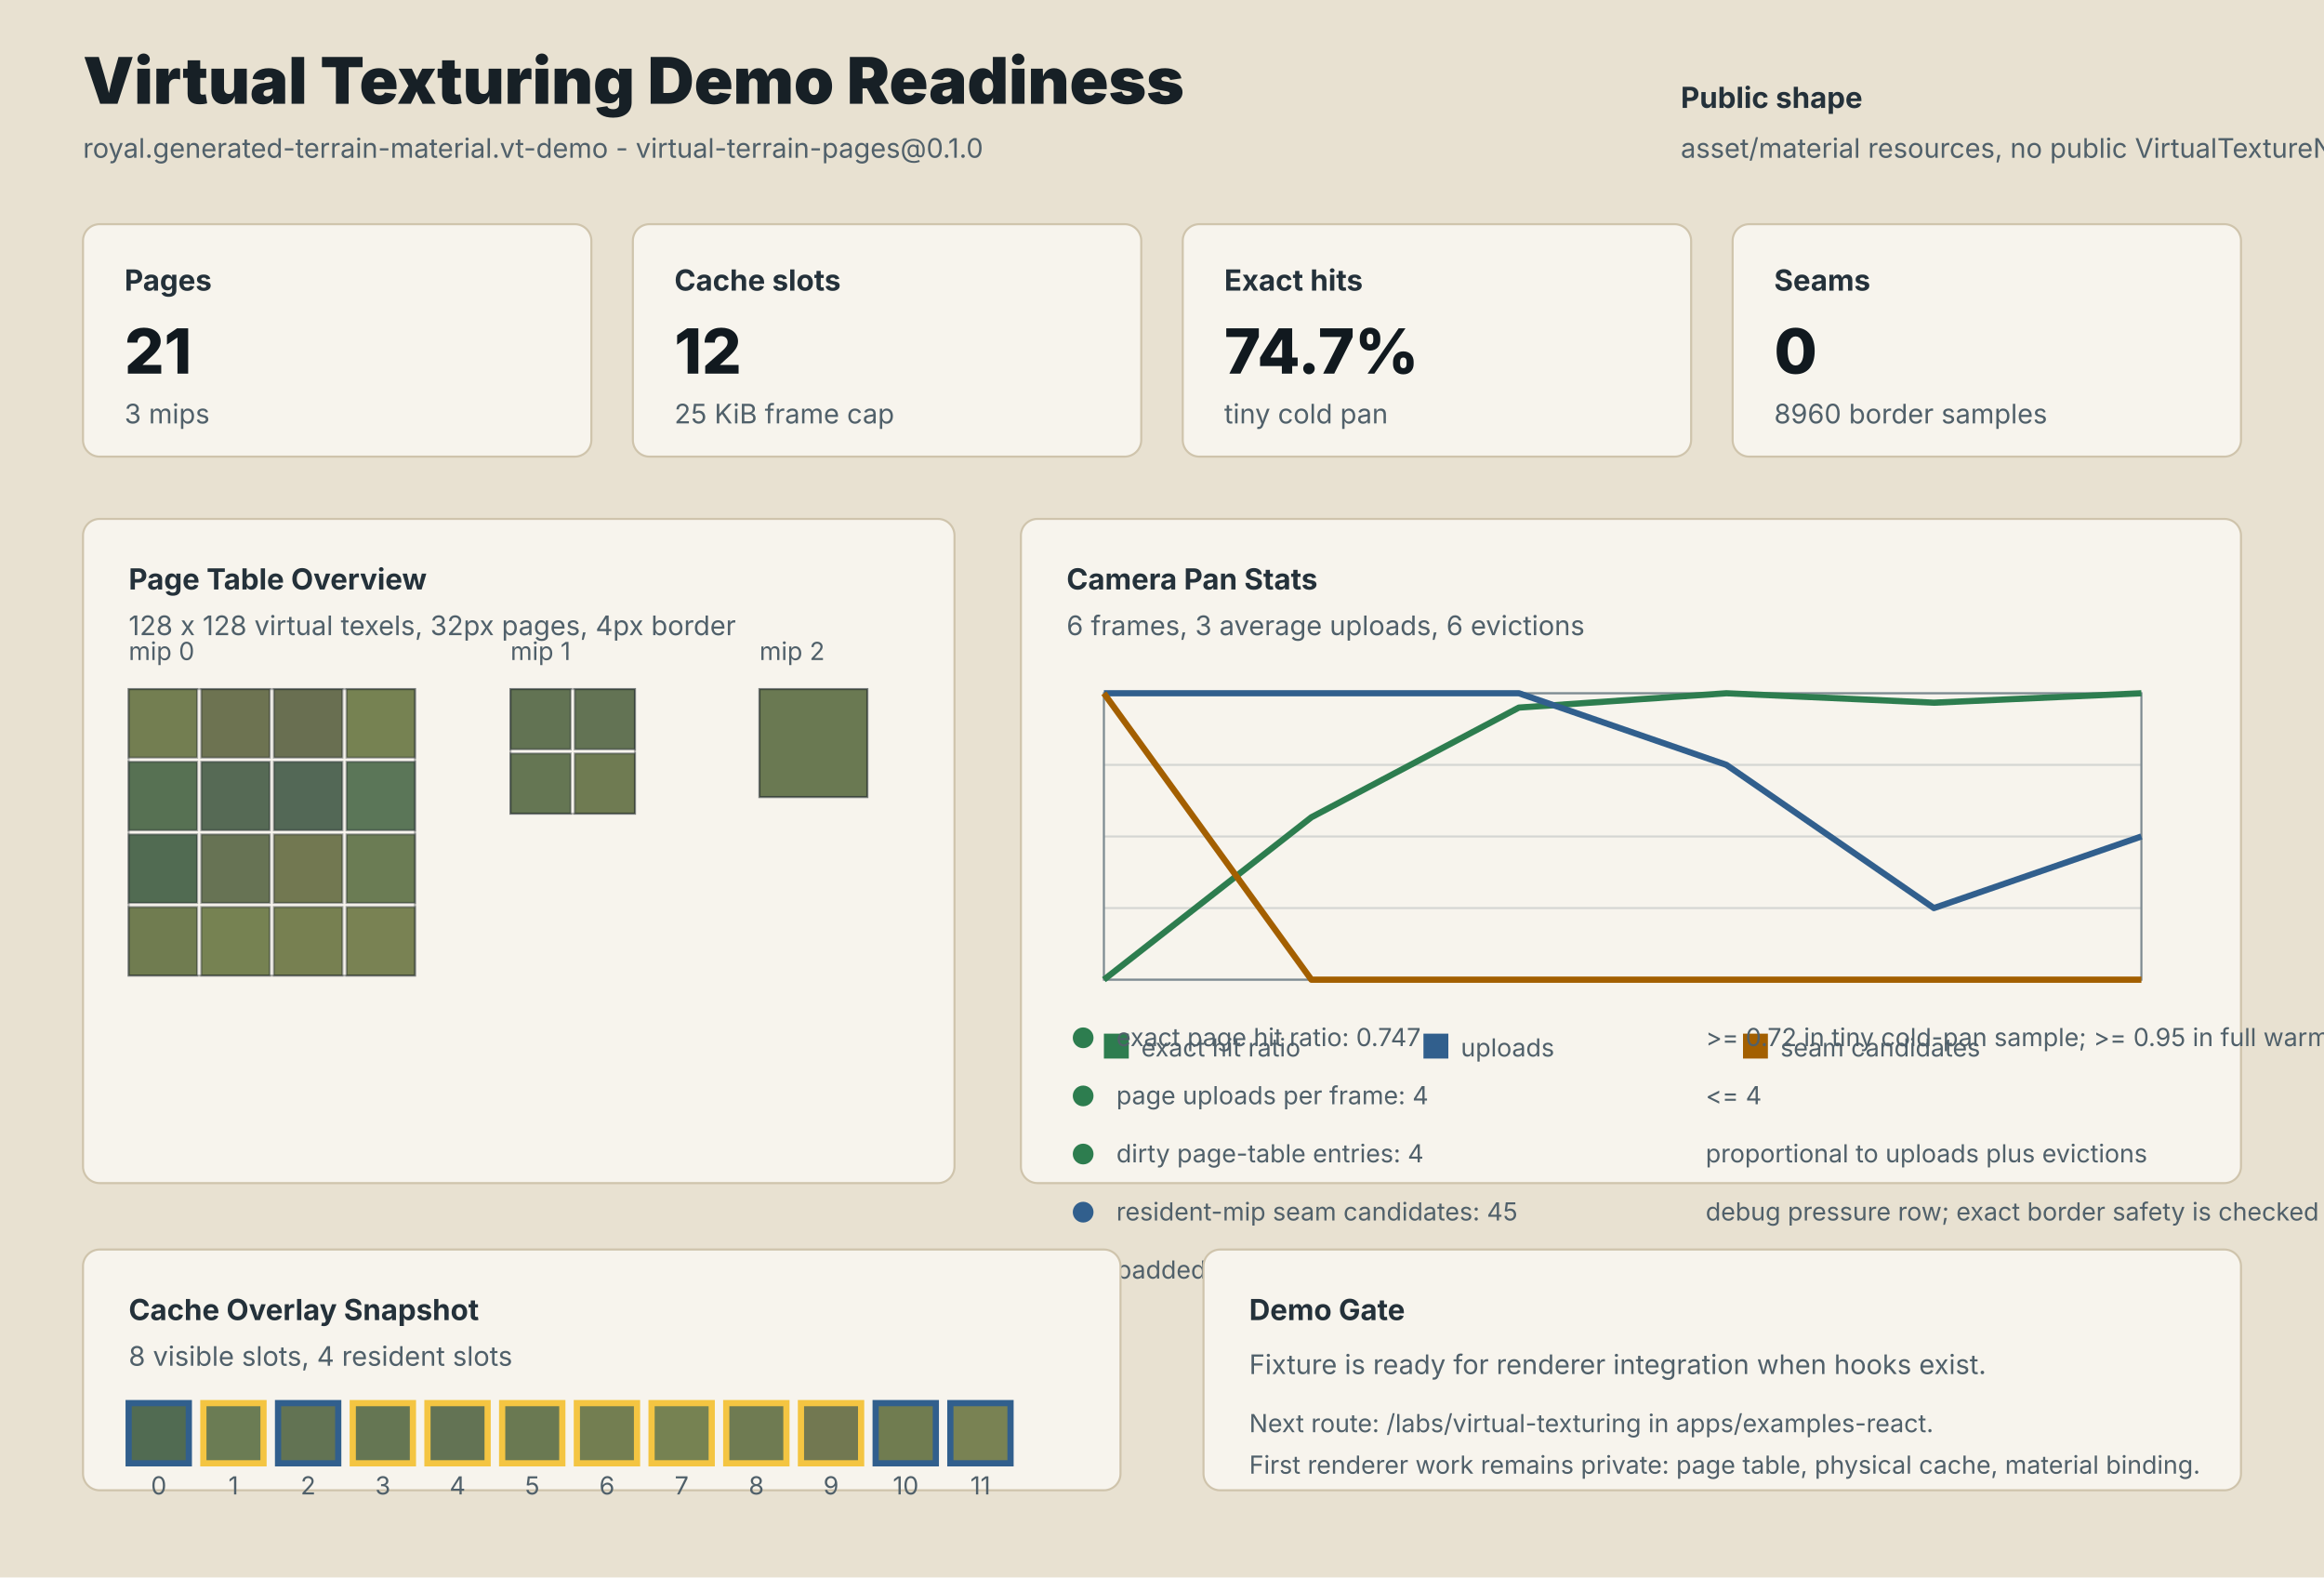
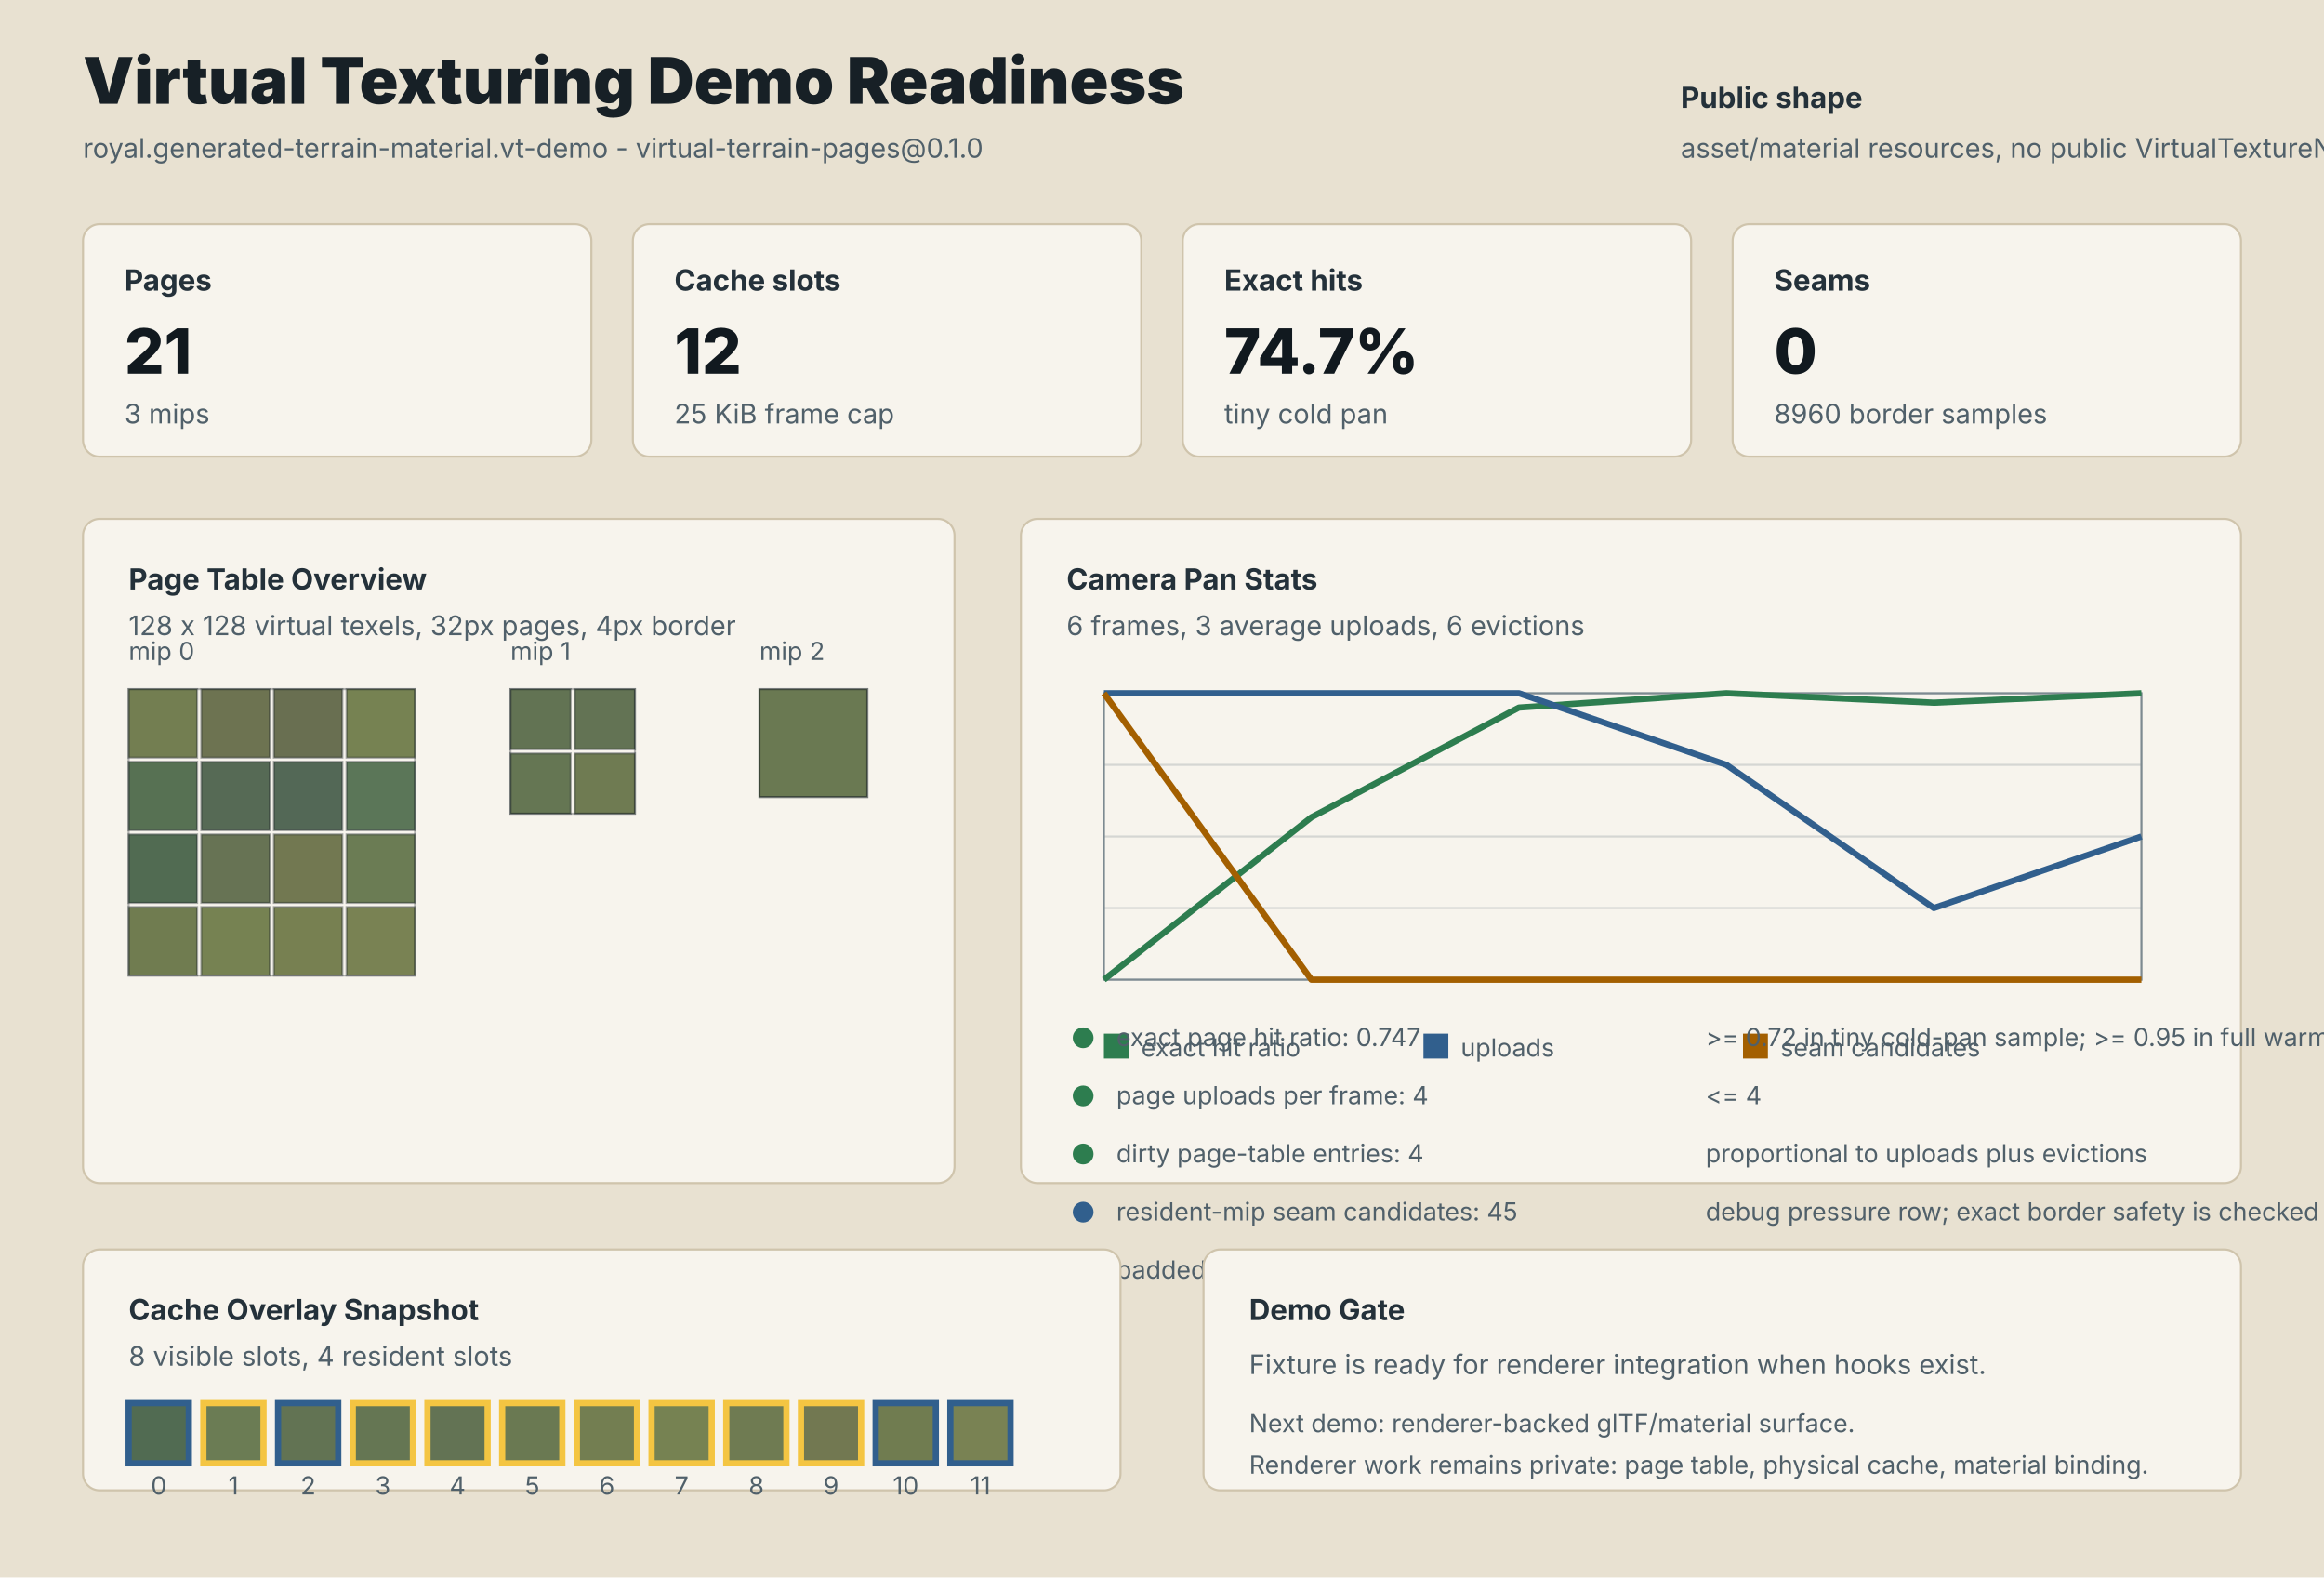
<svg xmlns="http://www.w3.org/2000/svg" width="1120" height="760" viewBox="0 0 1120 760" role="img" aria-labelledby="title desc">
  <style>
    text { font-family: Inter, ui-sans-serif, system-ui, -apple-system, BlinkMacSystemFont, "Segoe UI", sans-serif; fill: #172026; }
    .caption { fill: #50606a; font-size: 13px; }
    .small { fill: #50606a; font-size: 12px; }
    .label { fill: #24313a; font-size: 14px; font-weight: 700; }
    .value { fill: #11191f; font-size: 30px; font-weight: 800; }
    .panel { fill: #f7f4ed; stroke: #cfc4ac; stroke-width: 1; rx: 8; }
    .ink { fill: #172026; }
    .muted { fill: #6c7a82; }
    .pass { fill: #2d7d4f; }
    .warn { fill: #a35f00; }
    .info { fill: #315f8d; }
    .grid-line { stroke: #172026; stroke-opacity: 0.32; stroke-width: 1; }
    .axis { stroke: #7d8a91; stroke-width: 1; }
  </style>
  <rect width="1120" height="760" fill="#e8e1d1" />
  <text x="40" y="50" class="ink" font-size="31" font-weight="850">Virtual Texturing Demo Readiness</text>
  <text x="40" y="76" class="caption">royal.generated-terrain-material.vt-demo - virtual-terrain-pages@0.1.0</text>
  <text x="810" y="52" class="label">Public shape</text>
  <text x="810" y="76" class="caption">asset/material resources, no public VirtualTextureNode</text>
  <rect x="40" y="108" width="245" height="112" class="panel" />
  <text x="60" y="140" class="label">Pages</text>
  <text x="60" y="180" class="value">21</text>
  <text x="60" y="204" class="caption">3 mips</text>
  <rect x="305" y="108" width="245" height="112" class="panel" />
  <text x="325" y="140" class="label">Cache slots</text>
  <text x="325" y="180" class="value">12</text>
  <text x="325" y="204" class="caption">25 KiB frame cap</text>
  <rect x="570" y="108" width="245" height="112" class="panel" />
  <text x="590" y="140" class="label">Exact hits</text>
  <text x="590" y="180" class="value">74.7%</text>
  <text x="590" y="204" class="caption">tiny cold pan</text>
  <rect x="835" y="108" width="245" height="112" class="panel" />
  <text x="855" y="140" class="label">Seams</text>
  <text x="855" y="180" class="value">0</text>
  <text x="855" y="204" class="caption">8960 border samples</text>
  <rect x="40" y="250" width="420" height="320" class="panel" />
  <text x="62" y="284" class="label">Page Table Overview</text>
  <text x="62" y="306" class="caption">128 x 128 virtual texels, 32px pages, 4px border</text>
  <text x="62" y="318" class="small">mip 0</text>
  <rect x="62" y="332" width="33" height="33" fill="rgb(115,126,81)" stroke="#172026" stroke-opacity="0.36" />
  <rect x="97" y="332" width="33" height="33" fill="rgb(109,115,81)" stroke="#172026" stroke-opacity="0.36" />
  <rect x="132" y="332" width="33" height="33" fill="rgb(105,111,81)" stroke="#172026" stroke-opacity="0.36" />
  <rect x="167" y="332" width="33" height="33" fill="rgb(118,130,82)" stroke="#172026" stroke-opacity="0.36" />
  <rect x="62" y="367" width="33" height="33" fill="rgb(87,113,83)" stroke="#172026" stroke-opacity="0.36" />
  <rect x="97" y="367" width="33" height="33" fill="rgb(86,106,85)" stroke="#172026" stroke-opacity="0.36" />
  <rect x="132" y="367" width="33" height="33" fill="rgb(83,104,86)" stroke="#172026" stroke-opacity="0.36" />
  <rect x="167" y="367" width="33" height="33" fill="rgb(91,118,88)" stroke="#172026" stroke-opacity="0.36" />
  <rect x="62" y="402" width="33" height="33" fill="rgb(81,107,82)" stroke="#172026" stroke-opacity="0.36" />
  <rect x="97" y="402" width="33" height="33" fill="rgb(103,115,84)" stroke="#172026" stroke-opacity="0.36" />
  <rect x="132" y="402" width="33" height="33" fill="rgb(114,120,81)" stroke="#172026" stroke-opacity="0.36" />
  <rect x="167" y="402" width="33" height="33" fill="rgb(107,124,84)" stroke="#172026" stroke-opacity="0.36" />
  <rect x="62" y="437" width="33" height="33" fill="rgb(112,124,80)" stroke="#172026" stroke-opacity="0.36" />
  <rect x="97" y="437" width="33" height="33" fill="rgb(118,130,82)" stroke="#172026" stroke-opacity="0.36" />
  <rect x="132" y="437" width="33" height="33" fill="rgb(119,128,81)" stroke="#172026" stroke-opacity="0.36" />
  <rect x="167" y="437" width="33" height="33" fill="rgb(121,130,83)" stroke="#172026" stroke-opacity="0.36" />
  <rect x="62" y="332" width="138" height="138" fill="none" class="grid-line" />
  <text x="246" y="318" class="small">mip 1</text>
  <rect x="246" y="332" width="29" height="29" fill="rgb(98,115,83)" stroke="#172026" stroke-opacity="0.36" />
  <rect x="277" y="332" width="29" height="29" fill="rgb(99,115,84)" stroke="#172026" stroke-opacity="0.36" />
  <rect x="246" y="363" width="29" height="29" fill="rgb(101,118,83)" stroke="#172026" stroke-opacity="0.36" />
  <rect x="277" y="363" width="29" height="29" fill="rgb(111,123,82)" stroke="#172026" stroke-opacity="0.36" />
  <rect x="246" y="332" width="60" height="60" fill="none" class="grid-line" />
  <text x="366" y="318" class="small">mip 2</text>
  <rect x="366" y="332" width="52" height="52" fill="rgb(106,121,82)" stroke="#172026" stroke-opacity="0.36" />
  <rect x="366" y="332" width="52" height="52" fill="none" class="grid-line" />
  <rect x="492" y="250" width="588" height="320" class="panel" />
  <text x="514" y="284" class="label">Camera Pan Stats</text>
  <text x="514" y="306" class="caption">6 frames, 3 average uploads, 6 evictions</text>
  <line x1="532" y1="334" x2="1032" y2="334" class="axis" opacity="0.28" />
  <line x1="532" y1="368.5" x2="1032" y2="368.5" class="axis" opacity="0.28" />
  <line x1="532" y1="403" x2="1032" y2="403" class="axis" opacity="0.28" />
  <line x1="532" y1="437.5" x2="1032" y2="437.5" class="axis" opacity="0.28" />
  <line x1="532" y1="472" x2="1032" y2="472" class="axis" opacity="0.28" />
  <rect x="532" y="334" width="500" height="138" fill="none" class="axis" />
  <path d="M 532 472 L 632 393.75 L 732 340.9 L 832 334 L 932 338.55 L 1032 334" fill="none" stroke="#2d7d4f" stroke-width="3" stroke-linejoin="round" />
  <path d="M 532 334 L 632 334 L 732 334 L 832 368.5 L 932 437.5 L 1032 403" fill="none" stroke="#315f8d" stroke-width="3" stroke-linejoin="round" />
  <path d="M 532 334 L 632 472 L 732 472 L 832 472 L 932 472 L 1032 472" fill="none" stroke="#a35f00" stroke-width="3" stroke-linejoin="round" />
  <rect x="532" y="498" width="12" height="12" fill="#2d7d4f" />
  <text x="550" y="509" class="small">exact hit ratio</text>
  <rect x="686" y="498" width="12" height="12" fill="#315f8d" />
  <text x="704" y="509" class="small">uploads</text>
  <rect x="840" y="498" width="12" height="12" fill="#a35f00" />
  <text x="858" y="509" class="small">seam candidates</text>
  <circle cx="522" cy="500" r="5" class="pass" />
  <text x="538" y="504" class="small">exact page hit ratio: 0.747</text>
  <text x="822" y="504" class="small">&gt;= 0.72 in tiny cold-pan sample; &gt;= 0.95 in full warm-pan demo</text>
  <circle cx="522" cy="528" r="5" class="pass" />
  <text x="538" y="532" class="small">page uploads per frame: 4</text>
  <text x="822" y="532" class="small">&lt;= 4</text>
  <circle cx="522" cy="556" r="5" class="pass" />
  <text x="538" y="560" class="small">dirty page-table entries: 4</text>
  <text x="822" y="560" class="small">proportional to uploads plus evictions</text>
  <circle cx="522" cy="584" r="5" class="info" />
  <text x="538" y="588" class="small">resident-mip seam candidates: 45</text>
  <text x="822" y="588" class="small">debug pressure row; exact border safety is checked by vt.tile_borders.mismatches</text>
  <circle cx="522" cy="612" r="5" class="pass" />
  <text x="538" y="616" class="small">padded tile border mismatches: 0</text>
  <text x="822" y="616" class="small">0</text>
  <rect x="40" y="602" width="500" height="116" class="panel" />
  <text x="62" y="636" class="label">Cache Overlay Snapshot</text>
  <text x="62" y="658" class="caption">8 visible slots, 4 resident slots</text>
  <rect x="62" y="676" width="29" height="29" fill="rgb(81,107,82)" opacity="1" stroke="#315f8d" stroke-width="3" />
  <text x="76.5" y="720" text-anchor="middle" class="small">0</text>
  <rect x="98" y="676" width="29" height="29" fill="rgb(107,124,84)" opacity="1" stroke="#f4c542" stroke-width="3" />
  <text x="112.5" y="720" text-anchor="middle" class="small">1</text>
  <rect x="134" y="676" width="29" height="29" fill="rgb(98,115,83)" opacity="1" stroke="#315f8d" stroke-width="3" />
  <text x="148.5" y="720" text-anchor="middle" class="small">2</text>
  <rect x="170" y="676" width="29" height="29" fill="rgb(101,118,83)" opacity="1" stroke="#f4c542" stroke-width="3" />
  <text x="184.5" y="720" text-anchor="middle" class="small">3</text>
  <rect x="206" y="676" width="29" height="29" fill="rgb(99,115,84)" opacity="1" stroke="#f4c542" stroke-width="3" />
  <text x="220.5" y="720" text-anchor="middle" class="small">4</text>
  <rect x="242" y="676" width="29" height="29" fill="rgb(106,121,82)" opacity="1" stroke="#f4c542" stroke-width="3" />
  <text x="256.5" y="720" text-anchor="middle" class="small">5</text>
  <rect x="278" y="676" width="29" height="29" fill="rgb(115,126,81)" opacity="1" stroke="#f4c542" stroke-width="3" />
  <text x="292.5" y="720" text-anchor="middle" class="small">6</text>
  <rect x="314" y="676" width="29" height="29" fill="rgb(118,130,82)" opacity="1" stroke="#f4c542" stroke-width="3" />
  <text x="328.5" y="720" text-anchor="middle" class="small">7</text>
  <rect x="350" y="676" width="29" height="29" fill="rgb(111,123,82)" opacity="1" stroke="#f4c542" stroke-width="3" />
  <text x="364.5" y="720" text-anchor="middle" class="small">8</text>
  <rect x="386" y="676" width="29" height="29" fill="rgb(114,120,81)" opacity="1" stroke="#f4c542" stroke-width="3" />
  <text x="400.5" y="720" text-anchor="middle" class="small">9</text>
  <rect x="422" y="676" width="29" height="29" fill="rgb(112,124,80)" opacity="1" stroke="#315f8d" stroke-width="3" />
  <text x="436.5" y="720" text-anchor="middle" class="small">10</text>
  <rect x="458" y="676" width="29" height="29" fill="rgb(121,130,83)" opacity="1" stroke="#315f8d" stroke-width="3" />
  <text x="472.5" y="720" text-anchor="middle" class="small">11</text>
  <rect x="580" y="602" width="500" height="116" class="panel" />
  <text x="602" y="636" class="label">Demo Gate</text>
  <text x="602" y="662" class="caption">Fixture is ready for renderer integration when hooks exist.</text>
-   <text x="602" y="690" class="small">Next route: /labs/virtual-texturing in apps/examples-react.</text>
-   <text x="602" y="710" class="small">First renderer work remains private: page table, physical cache, material binding.</text>
+   <text x="602" y="690" class="small">Next demo: renderer-backed glTF/material surface.</text>
+   <text x="602" y="710" class="small">Renderer work remains private: page table, physical cache, material binding.</text>
</svg>
